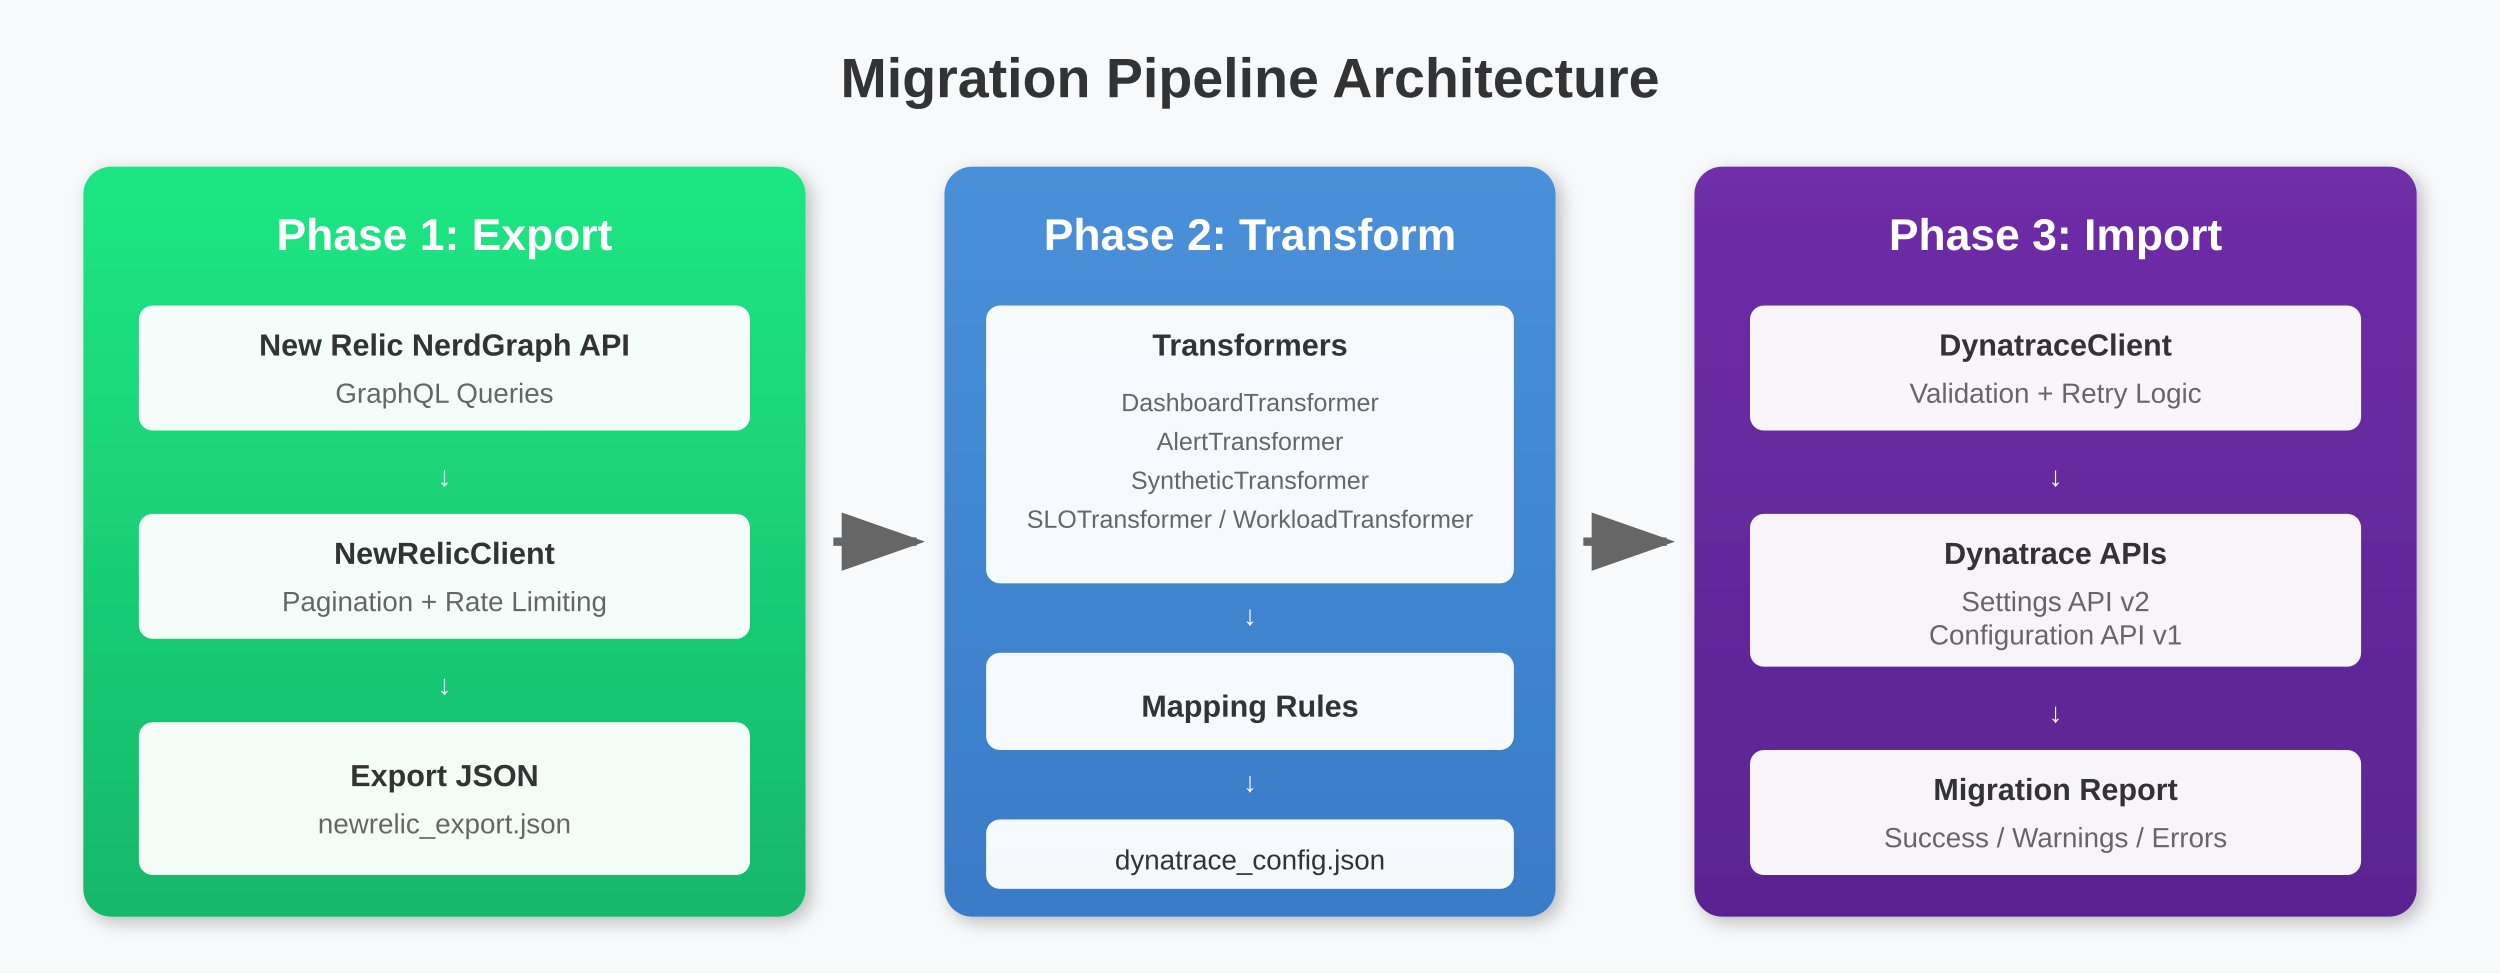
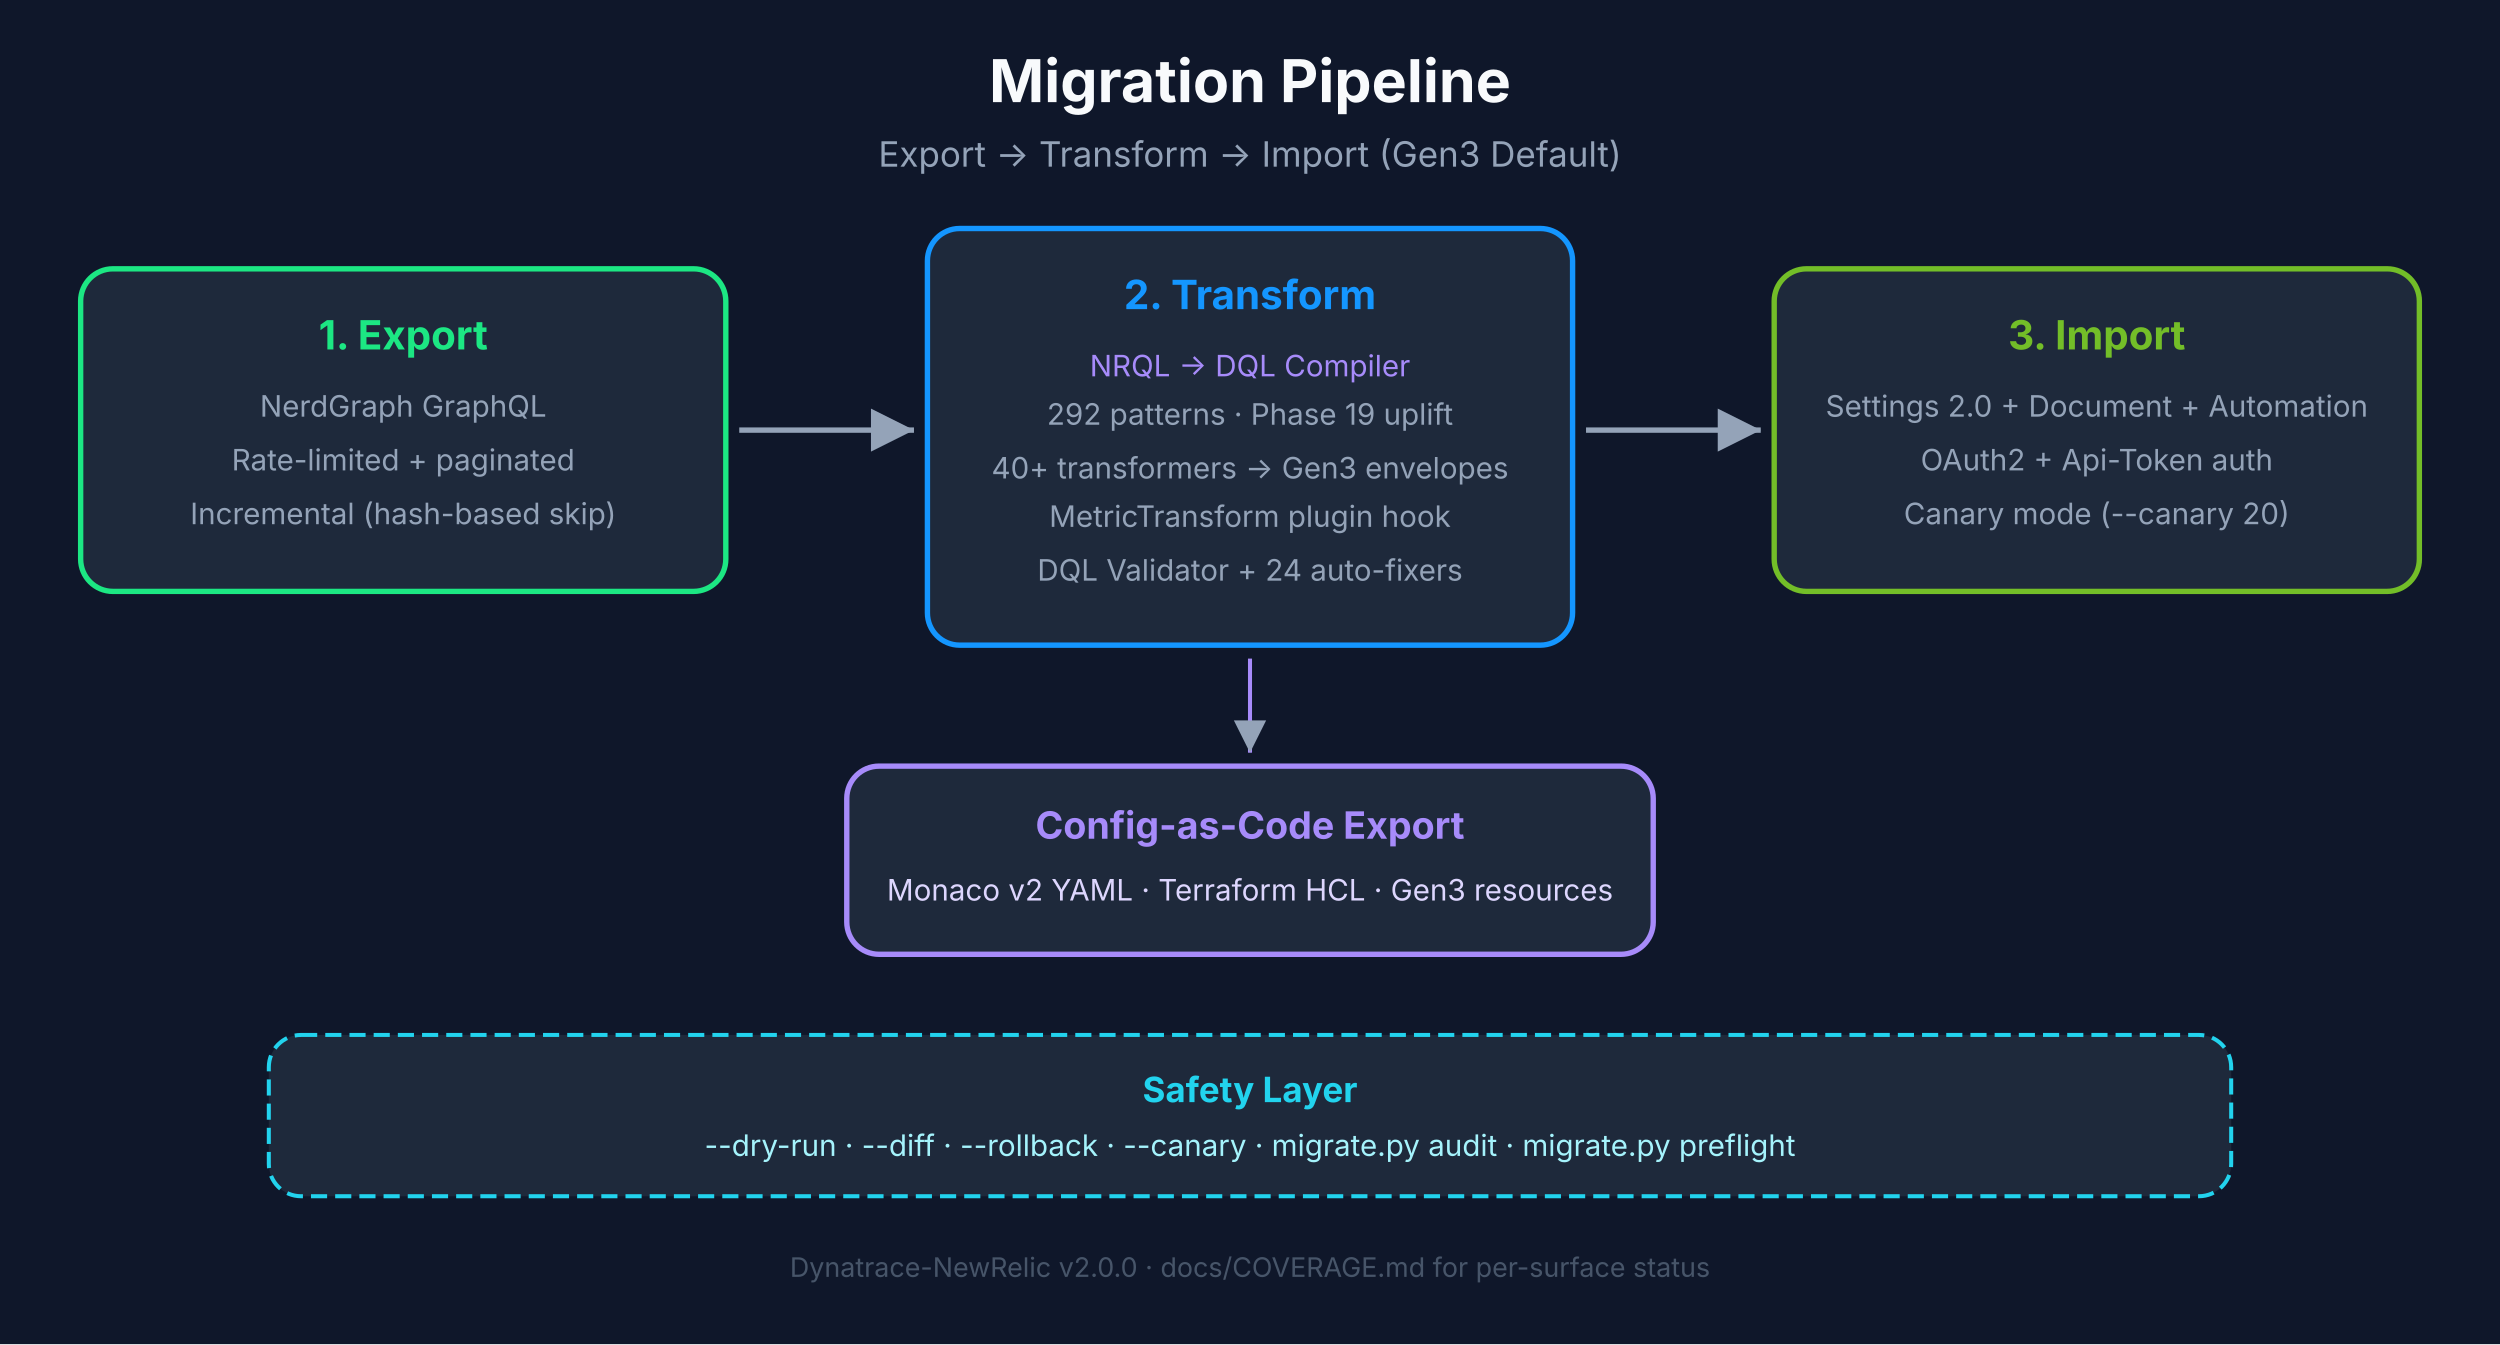
- <svg xmlns="http://www.w3.org/2000/svg" viewBox="0 0 900 350">
+ <svg xmlns="http://www.w3.org/2000/svg" viewBox="0 0 930 500" font-family="Inter, system-ui, sans-serif">
+   <rect width="930" height="500" fill="#0F172A" />
+   <text x="465" y="38" text-anchor="middle" fill="#F8FAFC" font-size="22" font-weight="700">Migration Pipeline</text>
+   <text x="465" y="62" text-anchor="middle" fill="#94A3B8" font-size="13">Export → Transform → Import (Gen3 Default)</text>
  <defs>
-     <linearGradient id="exportGrad" x1="0%" y1="0%" x2="0%" y2="100%">
-       <stop offset="0%" style="stop-color:#1CE783" />
-       <stop offset="100%" style="stop-color:#17B86A" />
-     </linearGradient>
-     <linearGradient id="transformGrad" x1="0%" y1="0%" x2="0%" y2="100%">
-       <stop offset="0%" style="stop-color:#4A90D9" />
-       <stop offset="100%" style="stop-color:#3A7BC8" />
-     </linearGradient>
-     <linearGradient id="importGrad" x1="0%" y1="0%" x2="0%" y2="100%">
-       <stop offset="0%" style="stop-color:#6F2DA8" />
-       <stop offset="100%" style="stop-color:#5A2490" />
-     </linearGradient>
-     <filter id="shadowP" x="-10%" y="-10%" width="120%" height="120%">
-       <feDropShadow dx="2" dy="2" stdDeviation="3" flood-opacity="0.25" />
-     </filter>
-     <marker id="arrowP" markerWidth="10" markerHeight="7" refX="9" refY="3.5" orient="auto">
-       <polygon points="0 0, 10 3.5, 0 7" fill="#666" />
+     <marker id="arr" viewBox="0 0 10 10" refX="10" refY="5" markerWidth="8" markerHeight="8" orient="auto">
+       <path d="M 0 0 L 10 5 L 0 10 z" fill="#94A3B8" />
    </marker>
  </defs>
-   <rect width="900" height="350" fill="#f8f9fa" />
-   <text x="450" y="35" text-anchor="middle" fill="#333" font-family="Arial, sans-serif" font-size="20" font-weight="bold">Migration Pipeline Architecture</text>
-   <g filter="url(#shadowP)">
-     <rect x="30" y="60" width="260" height="270" rx="10" fill="url(#exportGrad)" />
-     <text x="160" y="90" text-anchor="middle" fill="white" font-family="Arial, sans-serif" font-size="16" font-weight="bold">Phase 1: Export</text>
-   </g>
-   <rect x="50" y="110" width="220" height="45" rx="5" fill="white" fill-opacity="0.95" />
-   <text x="160" y="128" text-anchor="middle" fill="#333" font-family="Arial, sans-serif" font-size="11" font-weight="bold">New Relic NerdGraph API</text>
-   <text x="160" y="145" text-anchor="middle" fill="#666" font-family="Arial, sans-serif" font-size="10">GraphQL Queries</text>
-   <text x="160" y="175" text-anchor="middle" fill="white" font-family="Arial, sans-serif" font-size="10">↓</text>
-   <rect x="50" y="185" width="220" height="45" rx="5" fill="white" fill-opacity="0.95" />
-   <text x="160" y="203" text-anchor="middle" fill="#333" font-family="Arial, sans-serif" font-size="11" font-weight="bold">NewRelicClient</text>
-   <text x="160" y="220" text-anchor="middle" fill="#666" font-family="Arial, sans-serif" font-size="10">Pagination + Rate Limiting</text>
-   <text x="160" y="250" text-anchor="middle" fill="white" font-family="Arial, sans-serif" font-size="10">↓</text>
-   <rect x="50" y="260" width="220" height="55" rx="5" fill="white" fill-opacity="0.95" />
-   <text x="160" y="283" text-anchor="middle" fill="#333" font-family="Arial, sans-serif" font-size="11" font-weight="bold">Export JSON</text>
-   <text x="160" y="300" text-anchor="middle" fill="#666" font-family="Arial, sans-serif" font-size="10">newrelic_export.json</text>
-   <path d="M 300 195 L 330 195" stroke="#666" stroke-width="3" fill="none" marker-end="url(#arrowP)" />
-   <g filter="url(#shadowP)">
-     <rect x="340" y="60" width="220" height="270" rx="10" fill="url(#transformGrad)" />
-     <text x="450" y="90" text-anchor="middle" fill="white" font-family="Arial, sans-serif" font-size="16" font-weight="bold">Phase 2: Transform</text>
-   </g>
-   <rect x="355" y="110" width="190" height="100" rx="5" fill="white" fill-opacity="0.95" />
-   <text x="450" y="128" text-anchor="middle" fill="#333" font-family="Arial, sans-serif" font-size="11" font-weight="bold">Transformers</text>
-   <text x="450" y="148" text-anchor="middle" fill="#666" font-family="Arial, sans-serif" font-size="9">DashboardTransformer</text>
-   <text x="450" y="162" text-anchor="middle" fill="#666" font-family="Arial, sans-serif" font-size="9">AlertTransformer</text>
-   <text x="450" y="176" text-anchor="middle" fill="#666" font-family="Arial, sans-serif" font-size="9">SyntheticTransformer</text>
-   <text x="450" y="190" text-anchor="middle" fill="#666" font-family="Arial, sans-serif" font-size="9">SLOTransformer / WorkloadTransformer</text>
-   <text x="450" y="225" text-anchor="middle" fill="white" font-family="Arial, sans-serif" font-size="10">↓</text>
-   <rect x="355" y="235" width="190" height="35" rx="5" fill="white" fill-opacity="0.95" />
-   <text x="450" y="258" text-anchor="middle" fill="#333" font-family="Arial, sans-serif" font-size="11" font-weight="bold">Mapping Rules</text>
-   <text x="450" y="285" text-anchor="middle" fill="white" font-family="Arial, sans-serif" font-size="10">↓</text>
-   <rect x="355" y="295" width="190" height="25" rx="5" fill="white" fill-opacity="0.95" />
-   <text x="450" y="313" text-anchor="middle" fill="#333" font-family="Arial, sans-serif" font-size="10">dynatrace_config.json</text>
-   <path d="M 570 195 L 600 195" stroke="#666" stroke-width="3" fill="none" marker-end="url(#arrowP)" />
-   <g filter="url(#shadowP)">
-     <rect x="610" y="60" width="260" height="270" rx="10" fill="url(#importGrad)" />
-     <text x="740" y="90" text-anchor="middle" fill="white" font-family="Arial, sans-serif" font-size="16" font-weight="bold">Phase 3: Import</text>
-   </g>
-   <rect x="630" y="110" width="220" height="45" rx="5" fill="white" fill-opacity="0.95" />
-   <text x="740" y="128" text-anchor="middle" fill="#333" font-family="Arial, sans-serif" font-size="11" font-weight="bold">DynatraceClient</text>
-   <text x="740" y="145" text-anchor="middle" fill="#666" font-family="Arial, sans-serif" font-size="10">Validation + Retry Logic</text>
-   <text x="740" y="175" text-anchor="middle" fill="white" font-family="Arial, sans-serif" font-size="10">↓</text>
-   <rect x="630" y="185" width="220" height="55" rx="5" fill="white" fill-opacity="0.95" />
-   <text x="740" y="203" text-anchor="middle" fill="#333" font-family="Arial, sans-serif" font-size="11" font-weight="bold">Dynatrace APIs</text>
-   <text x="740" y="220" text-anchor="middle" fill="#666" font-family="Arial, sans-serif" font-size="10">Settings API v2</text>
-   <text x="740" y="232" text-anchor="middle" fill="#666" font-family="Arial, sans-serif" font-size="10">Configuration API v1</text>
-   <text x="740" y="260" text-anchor="middle" fill="white" font-family="Arial, sans-serif" font-size="10">↓</text>
-   <rect x="630" y="270" width="220" height="45" rx="5" fill="white" fill-opacity="0.95" />
-   <text x="740" y="288" text-anchor="middle" fill="#333" font-family="Arial, sans-serif" font-size="11" font-weight="bold">Migration Report</text>
-   <text x="740" y="305" text-anchor="middle" fill="#666" font-family="Arial, sans-serif" font-size="10">Success / Warnings / Errors</text>
+   <rect x="30" y="100" width="240" height="120" rx="12" fill="#1E293B" stroke="#1CE783" stroke-width="2" />
+   <text x="150" y="130" text-anchor="middle" fill="#1CE783" font-size="15" font-weight="700">1. Export</text>
+   <text x="150" y="155" text-anchor="middle" fill="#94A3B8" font-size="11">NerdGraph GraphQL</text>
+   <text x="150" y="175" text-anchor="middle" fill="#94A3B8" font-size="11">Rate-limited + paginated</text>
+   <text x="150" y="195" text-anchor="middle" fill="#94A3B8" font-size="11">Incremental (hash-based skip)</text>
+   <line x1="275" y1="160" x2="340" y2="160" stroke="#94A3B8" stroke-width="2" marker-end="url(#arr)" />
+   <rect x="345" y="85" width="240" height="155" rx="12" fill="#1E293B" stroke="#1496FF" stroke-width="2" />
+   <text x="465" y="115" text-anchor="middle" fill="#1496FF" font-size="15" font-weight="700">2. Transform</text>
+   <text x="465" y="140" text-anchor="middle" fill="#A78BFA" font-size="11">NRQL → DQL Compiler</text>
+   <text x="465" y="158" text-anchor="middle" fill="#94A3B8" font-size="11">292 patterns · Phase 19 uplift</text>
+   <text x="465" y="178" text-anchor="middle" fill="#94A3B8" font-size="11">40+ transformers → Gen3 envelopes</text>
+   <text x="465" y="196" text-anchor="middle" fill="#94A3B8" font-size="11">MetricTransform plugin hook</text>
+   <text x="465" y="216" text-anchor="middle" fill="#94A3B8" font-size="11">DQL Validator + 24 auto-fixers</text>
+   <line x1="590" y1="160" x2="655" y2="160" stroke="#94A3B8" stroke-width="2" marker-end="url(#arr)" />
+   <rect x="660" y="100" width="240" height="120" rx="12" fill="#1E293B" stroke="#73BE28" stroke-width="2" />
+   <text x="780" y="130" text-anchor="middle" fill="#73BE28" font-size="15" font-weight="700">3. Import</text>
+   <text x="780" y="155" text-anchor="middle" fill="#94A3B8" font-size="11">Settings 2.0 + Document + Automation</text>
+   <text x="780" y="175" text-anchor="middle" fill="#94A3B8" font-size="11">OAuth2 + Api-Token auth</text>
+   <text x="780" y="195" text-anchor="middle" fill="#94A3B8" font-size="11">Canary mode (--canary 20)</text>
+   <line x1="465" y1="245" x2="465" y2="280" stroke="#A78BFA" stroke-width="1.5" marker-end="url(#arr)" />
+   <rect x="315" y="285" width="300" height="70" rx="12" fill="#1E293B" stroke="#A78BFA" stroke-width="2" />
+   <text x="465" y="312" text-anchor="middle" fill="#A78BFA" font-size="14" font-weight="700">Config-as-Code Export</text>
+   <text x="465" y="335" text-anchor="middle" fill="#DDD6FE" font-size="11">Monaco v2 YAML · Terraform HCL · Gen3 resources</text>
+   <rect x="100" y="385" width="730" height="60" rx="12" fill="#1E293B" stroke="#22D3EE" stroke-width="1.5" stroke-dasharray="6,3" />
+   <text x="465" y="410" text-anchor="middle" fill="#22D3EE" font-size="13" font-weight="700">Safety Layer</text>
+   <text x="465" y="430" text-anchor="middle" fill="#A5F3FC" font-size="11">--dry-run · --diff · --rollback · --canary · migrate.py audit · migrate.py preflight</text>
+   <text x="465" y="475" text-anchor="middle" fill="#475569" font-size="10">Dynatrace-NewRelic v2.0.0 · docs/COVERAGE.md for per-surface status</text>
</svg>
